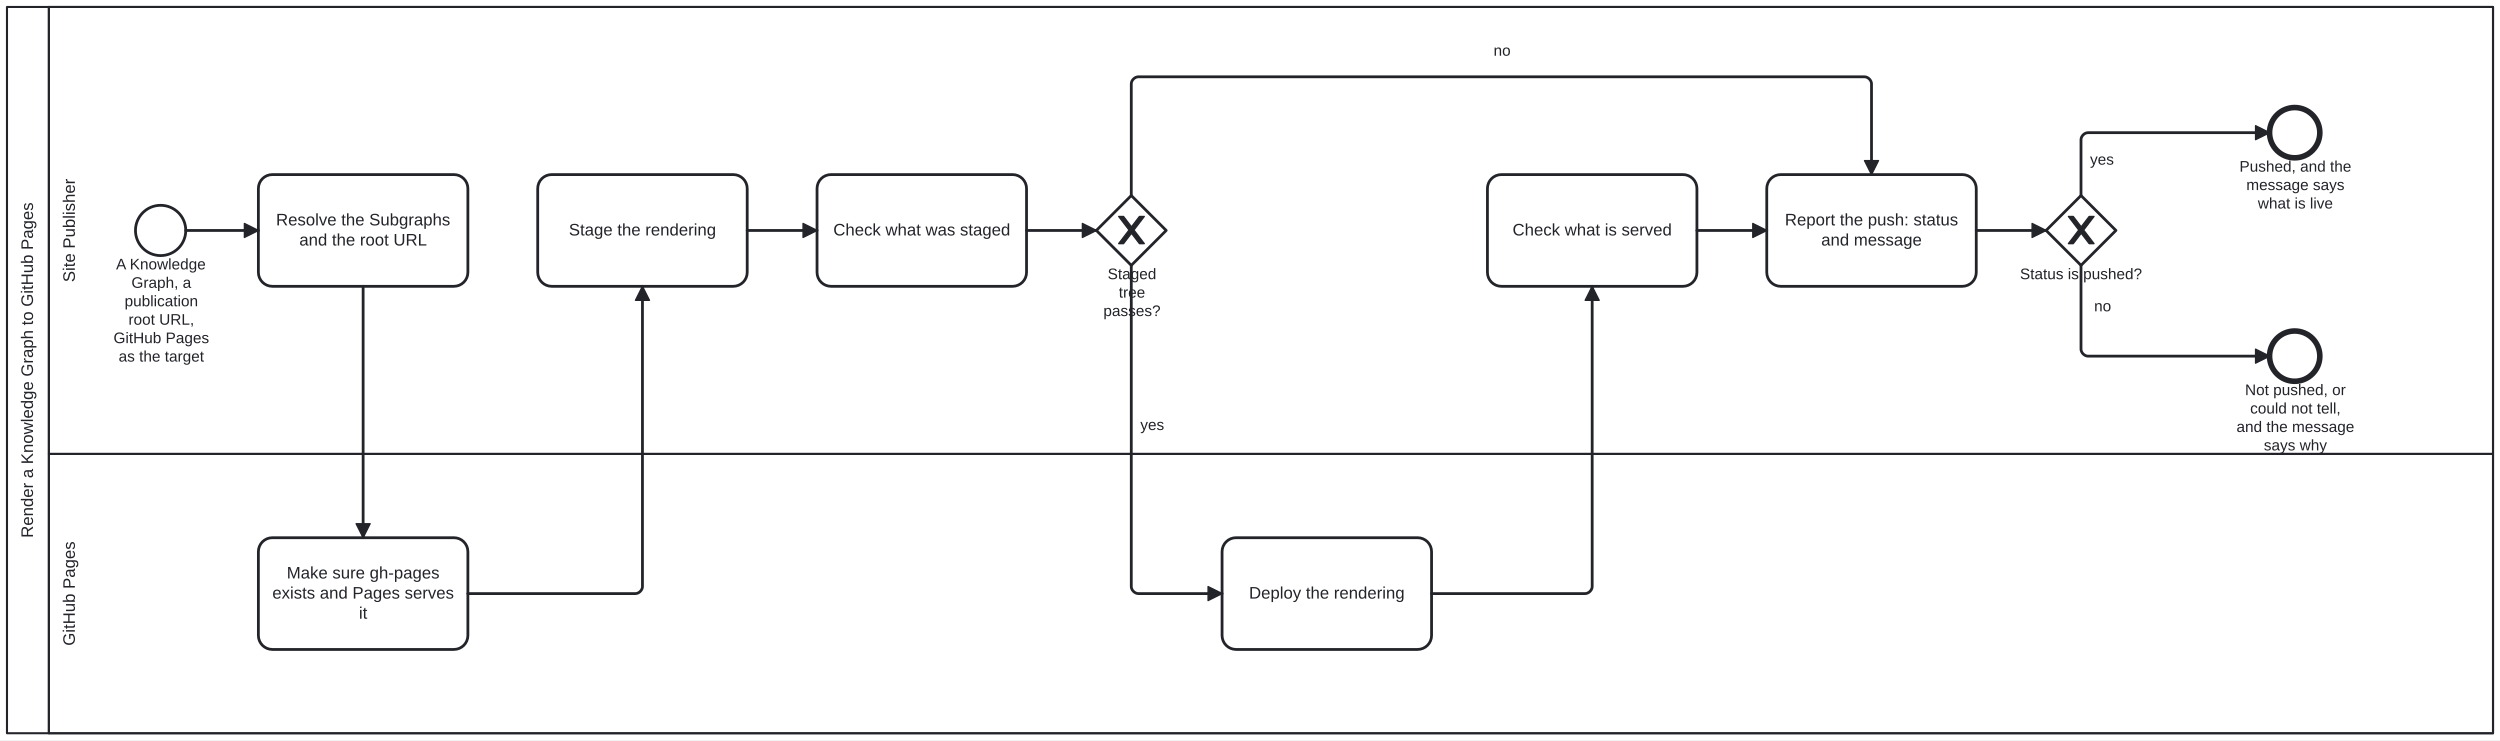
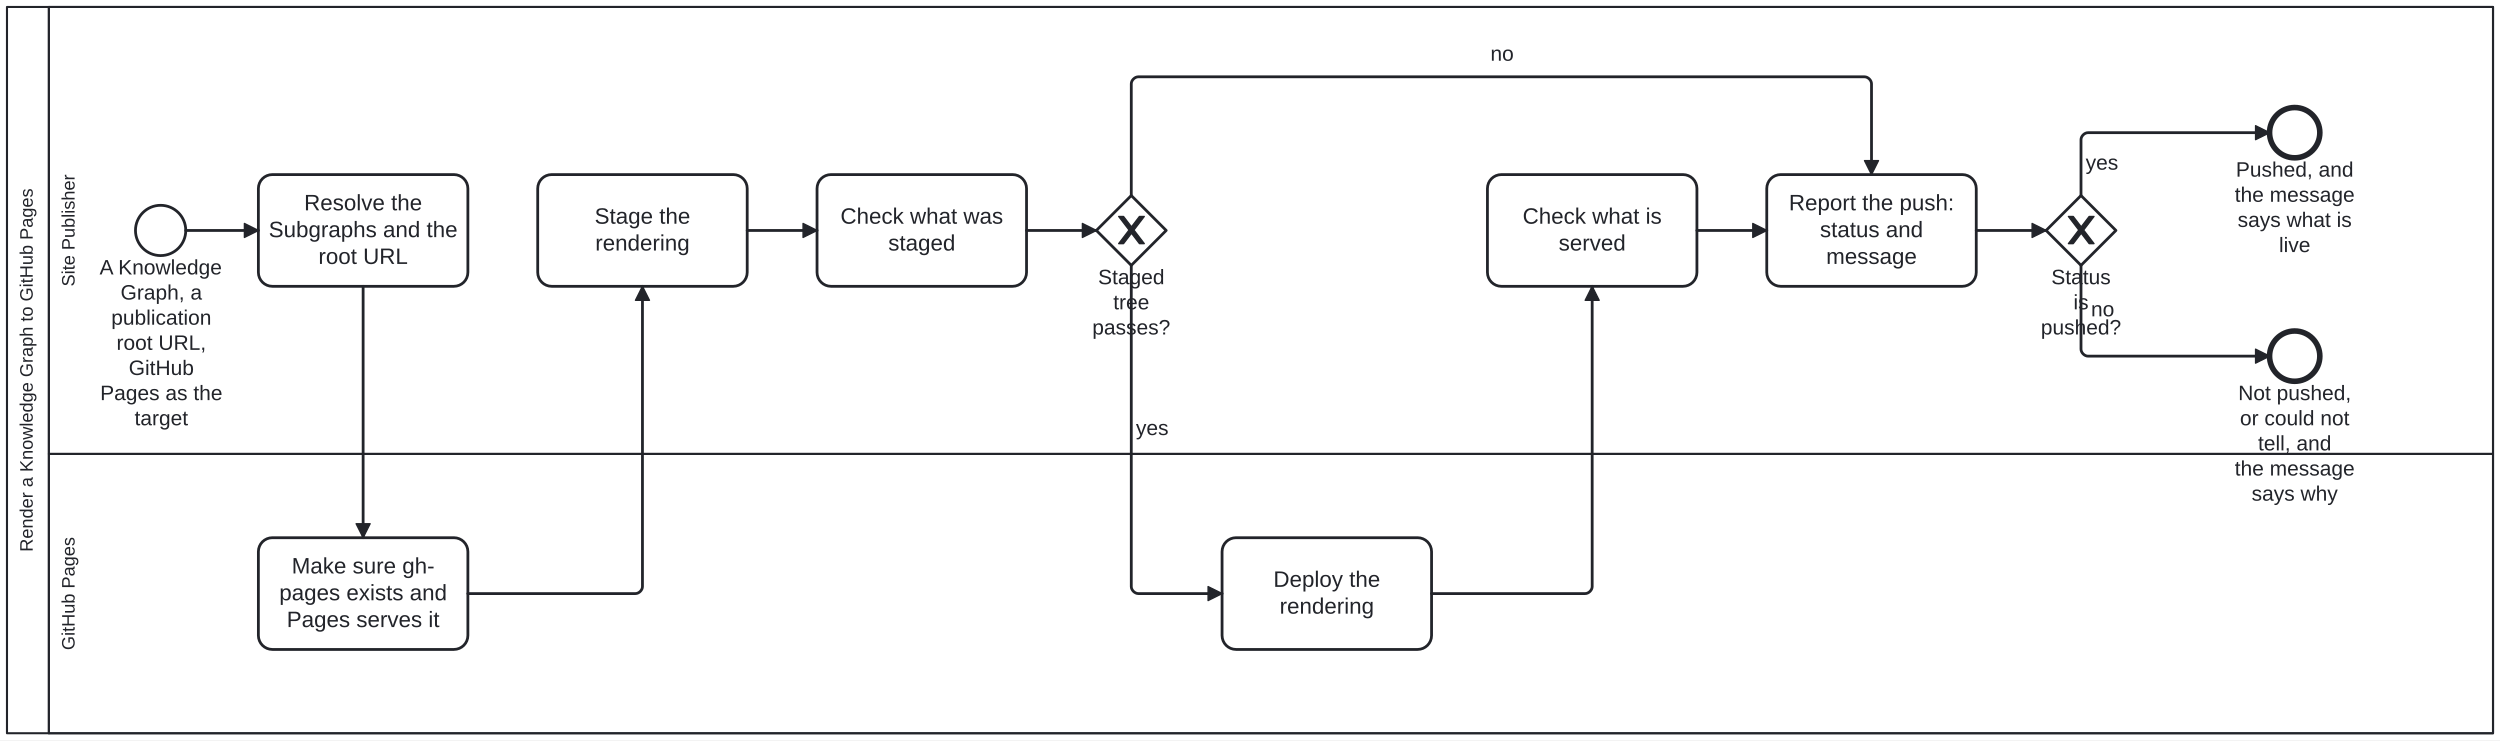
<svg xmlns="http://www.w3.org/2000/svg" width="100%" style="max-width:100%;height:auto" viewBox="135 75 1790 530" version="1.1">
  <rect x="135" y="75" width="1790" height="530" fill="#ffffff" />
  <g class="djs-group">
    <g class="djs-element djs-shape" data-element-id="Participant_Process_RenderKgToGitHubPages" style="display: block;" transform="matrix(1 0 0 1 140 80)">
      <g class="djs-visual">
        <rect x="0" y="0" width="1780" height="520" rx="0" ry="0" style="stroke-linecap: round; stroke-linejoin: round; stroke: rgb(34, 36, 42); stroke-width: 1.5px; fill: white; fill-opacity: 0.95;" />
        <path style="fill: none; stroke-linecap: round; stroke-linejoin: round; stroke: rgb(34, 36, 42); stroke-width: 1.5px;" d="M30,0L30,520" />
-         <text lineHeight="1.2" class="djs-label" style="font-family: Arial, sans-serif; font-size: 12px; font-weight: normal; fill: rgb(34, 36, 42);" transform="matrix(-1.83697e-16 -1 1 -1.83697e-16 0 520)">
-           <tspan x="139.927" y="18.6">Render a Knowledge Graph to GitHub Pages</tspan>
+         <text lineHeight="1.05" class="djs-label" transform="matrix(-1.83697e-16 -1 1 -1.83697e-16 0 520)" style="font-family: Arial, sans-serif; font-size: 13px; font-weight: normal; fill: rgb(34, 36, 42);">
+           <tspan x="129.921" y="18.413">Render a Knowledge Graph to GitHub Pages</tspan>
        </text>
      </g>
      <rect class="djs-hit djs-hit-all" x="0" y="0" width="1780" height="520" style="fill: none; stroke-opacity: 0; stroke: white; stroke-width: 15px;" />
    </g>
    <g class="djs-children">
      <g class="djs-group">
        <g class="djs-element djs-shape" data-element-id="Lane_GitHubPages" style="display: block;" transform="matrix(1 0 0 1 170 400)">
          <g class="djs-visual">
            <rect x="0" y="0" width="1750" height="200" rx="0" ry="0" style="stroke-linecap: round; stroke-linejoin: round; stroke: rgb(34, 36, 42); stroke-width: 1.5px; fill: white; fill-opacity: 0.25;" />
-             <text lineHeight="1.2" class="djs-label" style="font-family: Arial, sans-serif; font-size: 12px; font-weight: normal; fill: rgb(34, 36, 42);" transform="matrix(-1.83697e-16 -1 1 -1.83697e-16 0 200)">
-               <tspan x="62.646" y="18.6">GitHub Pages</tspan>
+             <text lineHeight="1.05" class="djs-label" transform="matrix(-1.83697e-16 -1 1 -1.83697e-16 0 200)" style="font-family: Arial, sans-serif; font-size: 13px; font-weight: normal; fill: rgb(34, 36, 42);">
+               <tspan x="59.534" y="18.413">GitHub Pages</tspan>
            </text>
          </g>
          <rect class="djs-hit djs-hit-all" x="0" y="0" width="1750" height="200" style="fill: none; stroke-opacity: 0; stroke: white; stroke-width: 15px;" />
        </g>
      </g>
      <g class="djs-group">
        <g class="djs-element djs-shape" data-element-id="Lane_SitePublisher" style="display: block;" transform="matrix(1 0 0 1 170 80)">
          <g class="djs-visual">
            <rect x="0" y="0" width="1750" height="320" rx="0" ry="0" style="stroke-linecap: round; stroke-linejoin: round; stroke: rgb(34, 36, 42); stroke-width: 1.5px; fill: white; fill-opacity: 0.25;" />
-             <text lineHeight="1.2" class="djs-label" style="font-family: Arial, sans-serif; font-size: 12px; font-weight: normal; fill: rgb(34, 36, 42);" transform="matrix(-1.83697e-16 -1 1 -1.83697e-16 0 320)">
-               <tspan x="122.98" y="18.6">Site Publisher</tspan>
+             <text lineHeight="1.05" class="djs-label" transform="matrix(-1.83697e-16 -1 1 -1.83697e-16 0 320)" style="font-family: Arial, sans-serif; font-size: 13px; font-weight: normal; fill: rgb(34, 36, 42);">
+               <tspan x="119.896" y="18.413">Site Publisher</tspan>
            </text>
          </g>
          <rect class="djs-hit djs-hit-all" x="0" y="0" width="1750" height="320" style="fill: none; stroke-opacity: 0; stroke: white; stroke-width: 15px;" />
        </g>
      </g>
      <g class="djs-group">
        <g class="djs-element djs-shape" data-element-id="Start_Render" style="display: block;" transform="matrix(1 0 0 1 232 222)">
          <g class="djs-visual">
            <circle cx="18" cy="18" r="18" style="stroke-linecap: round; stroke-linejoin: round; stroke: rgb(34, 36, 42); stroke-width: 2px; fill: white; fill-opacity: 0.95;" />
          </g>
          <rect class="djs-hit djs-hit-all" x="0" y="0" width="36" height="36" style="fill: none; stroke-opacity: 0; stroke: white; stroke-width: 15px;" />
        </g>
      </g>
      <g class="djs-group">
-         <g class="djs-element djs-shape" data-element-id="Start_Render_label" style="display: block;" transform="matrix(1 0 0 1 213 258)">
-           <g class="djs-visual">
-             <text lineHeight="1.2" class="djs-label" style="font-family: Arial, sans-serif; font-size: 11px; font-weight: normal; fill: rgb(34, 36, 42);">
-               <tspan x="5.088" y="9.9">A Knowledge </tspan>
-               <tspan x="16.099" y="23.1">Graph, a </tspan>
-               <tspan x="11.203" y="36.3">publication </tspan>
-               <tspan x="13.964" y="49.5">root URL, </tspan>
-               <tspan x="3.259" y="62.7">GitHub Pages </tspan>
-               <tspan x="6.925" y="75.9">as the target</tspan>
-             </text>
-           </g>
-           <rect class="djs-hit djs-hit-all" x="0" y="0" width="75" height="80" style="fill: none; stroke-opacity: 0; stroke: white; stroke-width: 15px;" />
+         <g class="djs-element djs-shape" data-element-id="Start_Render_label" style="display: block;" transform="matrix(1 0 0 1 206 258)">
+           <g class="djs-visual">
+             <text lineHeight="1.2" class="djs-label" style="font-family: Arial, sans-serif; font-size: 15px; font-weight: normal; fill: rgb(34, 36, 42);">
+               <tspan x="0.302" y="13.5">A Knowledge </tspan>
+               <tspan x="15.317" y="31.5">Graph, a </tspan>
+               <tspan x="8.641" y="49.5">publication </tspan>
+               <tspan x="12.405" y="67.5">root URL, </tspan>
+               <tspan x="21.158" y="85.5">GitHub </tspan>
+               <tspan x="0.719" y="103.5">Pages as the</tspan>
+               <tspan x="25.322" y="121.5">target</tspan>
+             </text>
+           </g>
+           <rect class="djs-hit djs-hit-all" x="0" y="0" width="89" height="126" style="fill: none; stroke-opacity: 0; stroke: white; stroke-width: 15px;" />
        </g>
      </g>
      <g class="djs-group">
        <g class="djs-element djs-shape" data-element-id="A_ResolveInputs" style="display: block;" transform="matrix(1 0 0 1 320 200)">
          <g class="djs-visual">
            <rect x="0" y="0" width="150" height="80" rx="10" ry="10" style="stroke-linecap: round; stroke-linejoin: round; stroke: rgb(34, 36, 42); stroke-width: 2px; fill: white; fill-opacity: 0.95;" />
-             <text lineHeight="1.2" class="djs-label" style="font-family: Arial, sans-serif; font-size: 12px; font-weight: normal; fill: rgb(34, 36, 42);">
-               <tspan x="12.627" y="36.4">Resolve the Subgraphs </tspan>
-               <tspan x="29.306" y="50.8">and the root URL</tspan>
+             <text lineHeight="1.2" class="djs-label" style="font-family: Arial, sans-serif; font-size: 16px; font-weight: normal; fill: rgb(34, 36, 42);">
+               <tspan x="32.754" y="25.6">Resolve the </tspan>
+               <tspan x="7.391" y="44.8">Subgraphs and the</tspan>
+               <tspan x="42.988" y="64">root URL</tspan>
            </text>
          </g>
          <rect class="djs-hit djs-hit-all" x="0" y="0" width="150" height="80" style="fill: none; stroke-opacity: 0; stroke: white; stroke-width: 15px;" />
        </g>
      </g>
      <g class="djs-group">
        <g class="djs-element djs-shape" data-element-id="A_Provision" style="display: block;" transform="matrix(1 0 0 1 320 460)">
          <g class="djs-visual">
            <rect x="0" y="0" width="150" height="80" rx="10" ry="10" style="stroke-linecap: round; stroke-linejoin: round; stroke: rgb(34, 36, 42); stroke-width: 2px; fill: white; fill-opacity: 0.95;" />
-             <text lineHeight="1.2" class="djs-label" style="font-family: Arial, sans-serif; font-size: 12px; font-weight: normal; fill: rgb(34, 36, 42);">
-               <tspan x="20.303" y="29.2">Make sure gh-pages </tspan>
-               <tspan x="9.967" y="43.6">exists and Pages serves </tspan>
-               <tspan x="72" y="58">it</tspan>
+             <text lineHeight="1.2" class="djs-label" style="font-family: Arial, sans-serif; font-size: 16px; font-weight: normal; fill: rgb(34, 36, 42);">
+               <tspan x="23.867" y="25.6">Make sure gh-</tspan>
+               <tspan x="14.961" y="44.8">pages exists and </tspan>
+               <tspan x="20.309" y="64">Pages serves it</tspan>
            </text>
          </g>
          <rect class="djs-hit djs-hit-all" x="0" y="0" width="150" height="80" style="fill: none; stroke-opacity: 0; stroke: white; stroke-width: 15px;" />
        </g>
      </g>
      <g class="djs-group">
        <g class="djs-element djs-shape" data-element-id="A_Stage" style="display: block;" transform="matrix(1 0 0 1 520 200)">
          <g class="djs-visual">
            <rect x="0" y="0" width="150" height="80" rx="10" ry="10" style="stroke-linecap: round; stroke-linejoin: round; stroke: rgb(34, 36, 42); stroke-width: 2px; fill: white; fill-opacity: 0.95;" />
-             <text lineHeight="1.2" class="djs-label" style="font-family: Arial, sans-serif; font-size: 12px; font-weight: normal; fill: rgb(34, 36, 42);">
-               <tspan x="22.295" y="43.6">Stage the rendering</tspan>
+             <text lineHeight="1.2" class="djs-label" style="font-family: Arial, sans-serif; font-size: 16px; font-weight: normal; fill: rgb(34, 36, 42);">
+               <tspan x="40.75" y="35.2">Stage the </tspan>
+               <tspan x="41.199" y="54.4">rendering</tspan>
            </text>
          </g>
          <rect class="djs-hit djs-hit-all" x="0" y="0" width="150" height="80" style="fill: none; stroke-opacity: 0; stroke: white; stroke-width: 15px;" />
        </g>
      </g>
      <g class="djs-group">
        <g class="djs-element djs-shape" data-element-id="A_CheckStaged" style="display: block;" transform="matrix(1 0 0 1 720 200)">
          <g class="djs-visual">
            <rect x="0" y="0" width="150" height="80" rx="10" ry="10" style="stroke-linecap: round; stroke-linejoin: round; stroke: rgb(34, 36, 42); stroke-width: 2px; fill: white; fill-opacity: 0.95;" />
-             <text lineHeight="1.2" class="djs-label" style="font-family: Arial, sans-serif; font-size: 12px; font-weight: normal; fill: rgb(34, 36, 42);">
-               <tspan x="11.634" y="43.6">Check what was staged</tspan>
+             <text lineHeight="1.2" class="djs-label" style="font-family: Arial, sans-serif; font-size: 16px; font-weight: normal; fill: rgb(34, 36, 42);">
+               <tspan x="16.754" y="35.2">Check what was </tspan>
+               <tspan x="50.98" y="54.4">staged</tspan>
            </text>
          </g>
          <rect class="djs-hit djs-hit-all" x="0" y="0" width="150" height="80" style="fill: none; stroke-opacity: 0; stroke: white; stroke-width: 15px;" />
        </g>
      </g>
      <g class="djs-group">
        <g class="djs-element djs-shape" data-element-id="GW_Staged" style="display: block;" transform="matrix(1 0 0 1 920 215)">
          <g class="djs-visual">
            <polygon points="25,0 50,25 25,50 0,25" style="stroke-linecap: round; stroke-linejoin: round; stroke: rgb(34, 36, 42); stroke-width: 2px; fill: white; fill-opacity: 0.95;" />
            <path d="m 16,15 7.429,9.714 -7.429,9.714 3.429,0 5.714,-7.464 5.714,7.464 3.429,0 -7.429,-9.714 7.429,-9.714 -3.429,0 -5.714,7.464 -5.714,-7.464 -3.429,0 z" style="fill: rgb(34, 36, 42); stroke-linecap: round; stroke-linejoin: round; stroke: rgb(34, 36, 42); stroke-width: 1px;" />
          </g>
          <rect class="djs-hit djs-hit-all" x="0" y="0" width="50" height="50" style="fill: none; stroke-opacity: 0; stroke: white; stroke-width: 15px;" />
        </g>
      </g>
      <g class="djs-group">
-         <g class="djs-element djs-shape" data-element-id="GW_Staged_label" style="display: block;" transform="matrix(1 0 0 1 917 265)">
-           <g class="djs-visual">
-             <text lineHeight="1.2" class="djs-label" style="font-family: Arial, sans-serif; font-size: 11px; font-weight: normal; fill: rgb(34, 36, 42);">
-               <tspan x="11.068" y="9.9">Staged </tspan>
-               <tspan x="19.023" y="23.1">tree </tspan>
-               <tspan x="8.015" y="36.3">passes?</tspan>
-             </text>
-           </g>
-           <rect class="djs-hit djs-hit-all" x="0" y="0" width="57" height="27" style="fill: none; stroke-opacity: 0; stroke: white; stroke-width: 15px;" />
+         <g class="djs-element djs-shape" data-element-id="GW_Staged_label" style="display: block;" transform="matrix(1 0 0 1 906 265)">
+           <g class="djs-visual">
+             <text lineHeight="1.2" class="djs-label" style="font-family: Arial, sans-serif; font-size: 15px; font-weight: normal; fill: rgb(34, 36, 42);">
+               <tspan x="15.229" y="13.5">Staged </tspan>
+               <tspan x="26.076" y="31.5">tree </tspan>
+               <tspan x="11.065" y="49.5">passes?</tspan>
+             </text>
+           </g>
+           <rect class="djs-hit djs-hit-all" x="0" y="0" width="78" height="36" style="fill: none; stroke-opacity: 0; stroke: white; stroke-width: 15px;" />
        </g>
      </g>
      <g class="djs-group">
        <g class="djs-element djs-shape" data-element-id="A_Deploy" style="display: block;" transform="matrix(1 0 0 1 1010 460)">
          <g class="djs-visual">
            <rect x="0" y="0" width="150" height="80" rx="10" ry="10" style="stroke-linecap: round; stroke-linejoin: round; stroke: rgb(34, 36, 42); stroke-width: 2px; fill: white; fill-opacity: 0.95;" />
-             <text lineHeight="1.2" class="djs-label" style="font-family: Arial, sans-serif; font-size: 12px; font-weight: normal; fill: rgb(34, 36, 42);">
-               <tspan x="19.298" y="43.6">Deploy the rendering</tspan>
+             <text lineHeight="1.2" class="djs-label" style="font-family: Arial, sans-serif; font-size: 16px; font-weight: normal; fill: rgb(34, 36, 42);">
+               <tspan x="36.754" y="35.2">Deploy the </tspan>
+               <tspan x="41.199" y="54.4">rendering</tspan>
            </text>
          </g>
          <rect class="djs-hit djs-hit-all" x="0" y="0" width="150" height="80" style="fill: none; stroke-opacity: 0; stroke: white; stroke-width: 15px;" />
        </g>
      </g>
      <g class="djs-group">
        <g class="djs-element djs-shape" data-element-id="A_CheckServed" style="display: block;" transform="matrix(1 0 0 1 1200 200)">
          <g class="djs-visual">
            <rect x="0" y="0" width="150" height="80" rx="10" ry="10" style="stroke-linecap: round; stroke-linejoin: round; stroke: rgb(34, 36, 42); stroke-width: 2px; fill: white; fill-opacity: 0.95;" />
-             <text lineHeight="1.2" class="djs-label" style="font-family: Arial, sans-serif; font-size: 12px; font-weight: normal; fill: rgb(34, 36, 42);">
-               <tspan x="17.977" y="43.6">Check what is served</tspan>
+             <text lineHeight="1.2" class="djs-label" style="font-family: Arial, sans-serif; font-size: 16px; font-weight: normal; fill: rgb(34, 36, 42);">
+               <tspan x="25.203" y="35.2">Check what is </tspan>
+               <tspan x="50.988" y="54.4">served</tspan>
            </text>
          </g>
          <rect class="djs-hit djs-hit-all" x="0" y="0" width="150" height="80" style="fill: none; stroke-opacity: 0; stroke: white; stroke-width: 15px;" />
        </g>
      </g>
      <g class="djs-group">
        <g class="djs-element djs-shape" data-element-id="A_Report" style="display: block;" transform="matrix(1 0 0 1 1400 200)">
          <g class="djs-visual">
            <rect x="0" y="0" width="150" height="80" rx="10" ry="10" style="stroke-linecap: round; stroke-linejoin: round; stroke: rgb(34, 36, 42); stroke-width: 2px; fill: white; fill-opacity: 0.95;" />
-             <text lineHeight="1.2" class="djs-label" style="font-family: Arial, sans-serif; font-size: 12px; font-weight: normal; fill: rgb(34, 36, 42);">
-               <tspan x="12.964" y="36.4">Report the push: status</tspan>
-               <tspan x="38.977" y="50.8">and message</tspan>
+             <text lineHeight="1.2" class="djs-label" style="font-family: Arial, sans-serif; font-size: 16px; font-weight: normal; fill: rgb(34, 36, 42);">
+               <tspan x="15.852" y="25.6">Report the push: </tspan>
+               <tspan x="38.086" y="44.8">status and </tspan>
+               <tspan x="42.539" y="64">message</tspan>
            </text>
          </g>
          <rect class="djs-hit djs-hit-all" x="0" y="0" width="150" height="80" style="fill: none; stroke-opacity: 0; stroke: white; stroke-width: 15px;" />
        </g>
      </g>
      <g class="djs-group">
        <g class="djs-element djs-shape" data-element-id="GW_Pushed" style="display: block;" transform="matrix(1 0 0 1 1600 215)">
          <g class="djs-visual">
            <polygon points="25,0 50,25 25,50 0,25" style="stroke-linecap: round; stroke-linejoin: round; stroke: rgb(34, 36, 42); stroke-width: 2px; fill: white; fill-opacity: 0.95;" />
            <path d="m 16,15 7.429,9.714 -7.429,9.714 3.429,0 5.714,-7.464 5.714,7.464 3.429,0 -7.429,-9.714 7.429,-9.714 -3.429,0 -5.714,7.464 -5.714,-7.464 -3.429,0 z" style="fill: rgb(34, 36, 42); stroke-linecap: round; stroke-linejoin: round; stroke: rgb(34, 36, 42); stroke-width: 1px;" />
          </g>
          <rect class="djs-hit djs-hit-all" x="0" y="0" width="50" height="50" style="fill: none; stroke-opacity: 0; stroke: white; stroke-width: 15px;" />
        </g>
      </g>
      <g class="djs-group">
-         <g class="djs-element djs-shape" data-element-id="GW_Pushed_label" style="display: block;" transform="matrix(1 0 0 1 1581 265)">
-           <g class="djs-visual">
-             <text lineHeight="1.2" class="djs-label" style="font-family: Arial, sans-serif; font-size: 11px; font-weight: normal; fill: rgb(34, 36, 42);">
-               <tspan x="0.277" y="9.9">Status is pushed?</tspan>
-             </text>
-           </g>
-           <rect class="djs-hit djs-hit-all" x="0" y="0" width="88" height="14" style="fill: none; stroke-opacity: 0; stroke: white; stroke-width: 15px;" />
+         <g class="djs-element djs-shape" data-element-id="GW_Pushed_label" style="display: block;" transform="matrix(1 0 0 1 1596 265)">
+           <g class="djs-visual">
+             <text lineHeight="1.2" class="djs-label" style="font-family: Arial, sans-serif; font-size: 15px; font-weight: normal; fill: rgb(34, 36, 42);">
+               <tspan x="7.738" y="13.5">Status </tspan>
+               <tspan x="23.584" y="31.5">is </tspan>
+               <tspan x="0.223" y="49.5">pushed?</tspan>
+             </text>
+           </g>
+           <rect class="djs-hit djs-hit-all" x="0" y="0" width="58" height="36" style="fill: none; stroke-opacity: 0; stroke: white; stroke-width: 15px;" />
        </g>
      </g>
      <g class="djs-group">
        <g class="djs-element djs-shape" data-element-id="End_Pushed" style="display: block;" transform="matrix(1 0 0 1 1760 152)">
          <g class="djs-visual">
            <circle cx="18" cy="18" r="18" style="stroke-linecap: round; stroke-linejoin: round; stroke: rgb(34, 36, 42); stroke-width: 4px; fill: white; fill-opacity: 0.95;" />
          </g>
          <rect class="djs-hit djs-hit-all" x="0" y="0" width="36" height="36" style="fill: none; stroke-opacity: 0; stroke: white; stroke-width: 15px;" />
        </g>
      </g>
      <g class="djs-group">
-         <g class="djs-element djs-shape" data-element-id="End_Pushed_label" style="display: block;" transform="matrix(1 0 0 1 1738 188)">
-           <g class="djs-visual">
-             <text lineHeight="1.2" class="djs-label" style="font-family: Arial, sans-serif; font-size: 11px; font-weight: normal; fill: rgb(34, 36, 42);">
-               <tspan x="0.44" y="9.9">Pushed, and the</tspan>
-               <tspan x="5.346" y="23.1">message says </tspan>
-               <tspan x="13.602" y="36.3">what is live</tspan>
-             </text>
-           </g>
-           <rect class="djs-hit djs-hit-all" x="0" y="0" width="81" height="40" style="fill: none; stroke-opacity: 0; stroke: white; stroke-width: 15px;" />
+         <g class="djs-element djs-shape" data-element-id="End_Pushed_label" style="display: block;" transform="matrix(1 0 0 1 1735 188)">
+           <g class="djs-visual">
+             <text lineHeight="1.2" class="djs-label" style="font-family: Arial, sans-serif; font-size: 15px; font-weight: normal; fill: rgb(34, 36, 42);">
+               <tspan x="0.882" y="13.5">Pushed, and </tspan>
+               <tspan x="0.058" y="31.5">the message </tspan>
+               <tspan x="2.153" y="49.5">says what is </tspan>
+               <tspan x="31.746" y="67.5">live</tspan>
+             </text>
+           </g>
+           <rect class="djs-hit djs-hit-all" x="0" y="0" width="86" height="72" style="fill: none; stroke-opacity: 0; stroke: white; stroke-width: 15px;" />
        </g>
      </g>
      <g class="djs-group">
        <g class="djs-element djs-shape" data-element-id="End_NotPushed" style="display: block;" transform="matrix(1 0 0 1 1760 312)">
          <g class="djs-visual">
            <circle cx="18" cy="18" r="18" style="stroke-linecap: round; stroke-linejoin: round; stroke: rgb(34, 36, 42); stroke-width: 4px; fill: white; fill-opacity: 0.95;" />
          </g>
          <rect class="djs-hit djs-hit-all" x="0" y="0" width="36" height="36" style="fill: none; stroke-opacity: 0; stroke: white; stroke-width: 15px;" />
        </g>
      </g>
      <g class="djs-group">
-         <g class="djs-element djs-shape" data-element-id="End_NotPushed_label" style="display: block;" transform="matrix(1 0 0 1 1736 348)">
-           <g class="djs-visual">
-             <text lineHeight="1.2" class="djs-label" style="font-family: Arial, sans-serif; font-size: 11px; font-weight: normal; fill: rgb(34, 36, 42);">
-               <tspan x="6.422" y="9.9">Not pushed, or </tspan>
-               <tspan x="10.091" y="23.1">could not tell, </tspan>
-               <tspan x="0.305" y="36.3">and the message</tspan>
-               <tspan x="19.882" y="49.5">says why</tspan>
-             </text>
-           </g>
-           <rect class="djs-hit djs-hit-all" x="0" y="0" width="85" height="53" style="fill: none; stroke-opacity: 0; stroke: white; stroke-width: 15px;" />
+         <g class="djs-element djs-shape" data-element-id="End_NotPushed_label" style="display: block;" transform="matrix(1 0 0 1 1735 348)">
+           <g class="djs-visual">
+             <text lineHeight="1.2" class="djs-label" style="font-family: Arial, sans-serif; font-size: 15px; font-weight: normal; fill: rgb(34, 36, 42);">
+               <tspan x="2.556" y="13.5">Not pushed, </tspan>
+               <tspan x="3.808" y="31.5">or could not</tspan>
+               <tspan x="16.732" y="49.5">tell, and </tspan>
+               <tspan x="0.058" y="67.5">the message</tspan>
+               <tspan x="12.158" y="85.5">says why</tspan>
+             </text>
+           </g>
+           <rect class="djs-hit djs-hit-all" x="0" y="0" width="86" height="90" style="fill: none; stroke-opacity: 0; stroke: white; stroke-width: 15px;" />
        </g>
      </g>
      <g class="djs-group">
        <g class="djs-element djs-connection" data-element-id="SF_RG_1" style="display: block;">
          <g class="djs-visual">
            <defs>
              <marker id="bpmn-marker-1" viewBox="0 0 20 20" refX="11" refY="10" markerWidth="10" markerHeight="10" orient="auto">
                <path d="M 1 5 L 11 10 L 1 15 Z" style="stroke-linecap: round; stroke-linejoin: round; stroke: rgb(34, 36, 42); stroke-width: 1px; fill: rgb(34, 36, 42);" />
              </marker>
            </defs>
            <path data-corner-radius="5" style="fill: none; stroke-linecap: round; stroke-linejoin: round; stroke: rgb(34, 36, 42); stroke-width: 2px; marker-end: url('#bpmn-marker-1');" d="M268,240L320,240" />
          </g>
          <path d="M268,240L320,240" class="djs-hit djs-hit-stroke" style="fill: none; stroke-opacity: 0; stroke: white; stroke-width: 15px;" />
        </g>
      </g>
      <g class="djs-group">
        <g class="djs-element djs-connection" data-element-id="SF_RG_2" style="display: block;">
          <g class="djs-visual">
            <defs>
              <marker id="bpmn-marker-2" viewBox="0 0 20 20" refX="11" refY="10" markerWidth="10" markerHeight="10" orient="auto">
                <path d="M 1 5 L 11 10 L 1 15 Z" style="stroke-linecap: round; stroke-linejoin: round; stroke: rgb(34, 36, 42); stroke-width: 1px; fill: rgb(34, 36, 42);" />
              </marker>
            </defs>
            <path data-corner-radius="5" style="fill: none; stroke-linecap: round; stroke-linejoin: round; stroke: rgb(34, 36, 42); stroke-width: 2px; marker-end: url('#bpmn-marker-2');" d="M395,280L395,460" />
          </g>
          <path d="M395,280L395,460" class="djs-hit djs-hit-stroke" style="fill: none; stroke-opacity: 0; stroke: white; stroke-width: 15px;" />
        </g>
      </g>
      <g class="djs-group">
        <g class="djs-element djs-connection" data-element-id="SF_RG_2b" style="display: block;">
          <g class="djs-visual">
            <defs>
              <marker id="bpmn-marker-3" viewBox="0 0 20 20" refX="11" refY="10" markerWidth="10" markerHeight="10" orient="auto">
                <path d="M 1 5 L 11 10 L 1 15 Z" style="stroke-linecap: round; stroke-linejoin: round; stroke: rgb(34, 36, 42); stroke-width: 1px; fill: rgb(34, 36, 42);" />
              </marker>
            </defs>
            <path data-corner-radius="5" style="fill: none; stroke-linecap: round; stroke-linejoin: round; stroke: rgb(34, 36, 42); stroke-width: 2px; marker-end: url('#bpmn-marker-3');" d="M470,500L590,500C592.5,500,595,497.5,595,495L595,280" />
          </g>
          <path d="M470,500L595,500L595,280" class="djs-hit djs-hit-stroke" style="fill: none; stroke-opacity: 0; stroke: white; stroke-width: 15px;" />
        </g>
      </g>
      <g class="djs-group">
        <g class="djs-element djs-connection" data-element-id="SF_RG_3" style="display: block;">
          <g class="djs-visual">
            <defs>
              <marker id="bpmn-marker-4" viewBox="0 0 20 20" refX="11" refY="10" markerWidth="10" markerHeight="10" orient="auto">
                <path d="M 1 5 L 11 10 L 1 15 Z" style="stroke-linecap: round; stroke-linejoin: round; stroke: rgb(34, 36, 42); stroke-width: 1px; fill: rgb(34, 36, 42);" />
              </marker>
            </defs>
            <path data-corner-radius="5" style="fill: none; stroke-linecap: round; stroke-linejoin: round; stroke: rgb(34, 36, 42); stroke-width: 2px; marker-end: url('#bpmn-marker-4');" d="M670,240L720,240" />
          </g>
          <path d="M670,240L720,240" class="djs-hit djs-hit-stroke" style="fill: none; stroke-opacity: 0; stroke: white; stroke-width: 15px;" />
        </g>
      </g>
      <g class="djs-group">
        <g class="djs-element djs-connection" data-element-id="SF_RG_4" style="display: block;">
          <g class="djs-visual">
            <defs>
              <marker id="bpmn-marker-5" viewBox="0 0 20 20" refX="11" refY="10" markerWidth="10" markerHeight="10" orient="auto">
                <path d="M 1 5 L 11 10 L 1 15 Z" style="stroke-linecap: round; stroke-linejoin: round; stroke: rgb(34, 36, 42); stroke-width: 1px; fill: rgb(34, 36, 42);" />
              </marker>
            </defs>
            <path data-corner-radius="5" style="fill: none; stroke-linecap: round; stroke-linejoin: round; stroke: rgb(34, 36, 42); stroke-width: 2px; marker-end: url('#bpmn-marker-5');" d="M870,240L920,240" />
          </g>
          <path d="M870,240L920,240" class="djs-hit djs-hit-stroke" style="fill: none; stroke-opacity: 0; stroke: white; stroke-width: 15px;" />
        </g>
      </g>
      <g class="djs-group">
        <g class="djs-element djs-connection" data-element-id="SF_RG_5" style="display: block;">
          <g class="djs-visual">
            <defs>
              <marker id="bpmn-marker-6" viewBox="0 0 20 20" refX="11" refY="10" markerWidth="10" markerHeight="10" orient="auto">
                <path d="M 1 5 L 11 10 L 1 15 Z" style="stroke-linecap: round; stroke-linejoin: round; stroke: rgb(34, 36, 42); stroke-width: 1px; fill: rgb(34, 36, 42);" />
              </marker>
            </defs>
            <path data-corner-radius="5" style="fill: none; stroke-linecap: round; stroke-linejoin: round; stroke: rgb(34, 36, 42); stroke-width: 2px; marker-end: url('#bpmn-marker-6');" d="M945,265L945,495C945,497.5,947.5,500,950,500L1010,500" />
          </g>
          <path d="M945,265L945,500L1010,500" class="djs-hit djs-hit-stroke" style="fill: none; stroke-opacity: 0; stroke: white; stroke-width: 15px;" />
        </g>
      </g>
      <g class="djs-group">
-         <g class="djs-element djs-shape" data-element-id="SF_RG_5_label" style="display: block;" transform="matrix(1 0 0 1 951 373)">
-           <g class="djs-visual">
-             <text lineHeight="1.2" class="djs-label" style="font-family: Arial, sans-serif; font-size: 11px; font-weight: normal; fill: rgb(34, 36, 42);">
-               <tspan x="0.441" y="9.9">yes</tspan>
-             </text>
-           </g>
-           <rect class="djs-hit djs-hit-all" x="0" y="0" width="18" height="14" style="fill: none; stroke-opacity: 0; stroke: white; stroke-width: 15px;" />
+         <g class="djs-element djs-shape" data-element-id="SF_RG_5_label" style="display: block;" transform="matrix(1 0 0 1 948 373)">
+           <g class="djs-visual">
+             <text lineHeight="1.2" class="djs-label" style="font-family: Arial, sans-serif; font-size: 15px; font-weight: normal; fill: rgb(34, 36, 42);">
+               <tspan x="0.329" y="13.5">yes</tspan>
+             </text>
+           </g>
+           <rect class="djs-hit djs-hit-all" x="0" y="0" width="24" height="18" style="fill: none; stroke-opacity: 0; stroke: white; stroke-width: 15px;" />
        </g>
      </g>
      <g class="djs-group">
        <g class="djs-element djs-connection" data-element-id="SF_RG_6" style="display: block;">
          <g class="djs-visual">
            <defs>
              <marker id="bpmn-marker-7" viewBox="0 0 20 20" refX="11" refY="10" markerWidth="10" markerHeight="10" orient="auto">
                <path d="M 1 5 L 11 10 L 1 15 Z" style="stroke-linecap: round; stroke-linejoin: round; stroke: rgb(34, 36, 42); stroke-width: 1px; fill: rgb(34, 36, 42);" />
              </marker>
            </defs>
            <path data-corner-radius="5" style="fill: none; stroke-linecap: round; stroke-linejoin: round; stroke: rgb(34, 36, 42); stroke-width: 2px; marker-end: url('#bpmn-marker-7');" d="M945,215L945,135C945,132.5,947.5,130,950,130L1470,130C1472.5,130,1475,132.5,1475,135L1475,200" />
          </g>
          <path d="M945,215L945,130L1475,130L1475,200" class="djs-hit djs-hit-stroke" style="fill: none; stroke-opacity: 0; stroke: white; stroke-width: 15px;" />
        </g>
      </g>
      <g class="djs-group">
-         <g class="djs-element djs-shape" data-element-id="SF_RG_6_label" style="display: block;" transform="matrix(1 0 0 1 1204 105)">
-           <g class="djs-visual">
-             <text lineHeight="1.2" class="djs-label" style="font-family: Arial, sans-serif; font-size: 11px; font-weight: normal; fill: rgb(34, 36, 42);">
-               <tspan x="0.382" y="9.9">no</tspan>
-             </text>
-           </g>
-           <rect class="djs-hit djs-hit-all" x="0" y="0" width="13" height="14" style="fill: none; stroke-opacity: 0; stroke: white; stroke-width: 15px;" />
+         <g class="djs-element djs-shape" data-element-id="SF_RG_6_label" style="display: block;" transform="matrix(1 0 0 1 1202 105)">
+           <g class="djs-visual">
+             <text lineHeight="1.2" class="djs-label" style="font-family: Arial, sans-serif; font-size: 15px; font-weight: normal; fill: rgb(34, 36, 42);">
+               <tspan x="0.158" y="13.5">no</tspan>
+             </text>
+           </g>
+           <rect class="djs-hit djs-hit-all" x="0" y="0" width="17" height="18" style="fill: none; stroke-opacity: 0; stroke: white; stroke-width: 15px;" />
        </g>
      </g>
      <g class="djs-group">
        <g class="djs-element djs-connection" data-element-id="SF_RG_7" style="display: block;">
          <g class="djs-visual">
            <defs>
              <marker id="bpmn-marker-8" viewBox="0 0 20 20" refX="11" refY="10" markerWidth="10" markerHeight="10" orient="auto">
                <path d="M 1 5 L 11 10 L 1 15 Z" style="stroke-linecap: round; stroke-linejoin: round; stroke: rgb(34, 36, 42); stroke-width: 1px; fill: rgb(34, 36, 42);" />
              </marker>
            </defs>
            <path data-corner-radius="5" style="fill: none; stroke-linecap: round; stroke-linejoin: round; stroke: rgb(34, 36, 42); stroke-width: 2px; marker-end: url('#bpmn-marker-8');" d="M1160,500L1270,500C1272.5,500,1275,497.5,1275,495L1275,280" />
          </g>
          <path d="M1160,500L1275,500L1275,280" class="djs-hit djs-hit-stroke" style="fill: none; stroke-opacity: 0; stroke: white; stroke-width: 15px;" />
        </g>
      </g>
      <g class="djs-group">
        <g class="djs-element djs-connection" data-element-id="SF_RG_8" style="display: block;">
          <g class="djs-visual">
            <defs>
              <marker id="bpmn-marker-9" viewBox="0 0 20 20" refX="11" refY="10" markerWidth="10" markerHeight="10" orient="auto">
                <path d="M 1 5 L 11 10 L 1 15 Z" style="stroke-linecap: round; stroke-linejoin: round; stroke: rgb(34, 36, 42); stroke-width: 1px; fill: rgb(34, 36, 42);" />
              </marker>
            </defs>
            <path data-corner-radius="5" style="fill: none; stroke-linecap: round; stroke-linejoin: round; stroke: rgb(34, 36, 42); stroke-width: 2px; marker-end: url('#bpmn-marker-9');" d="M1350,240L1400,240" />
          </g>
          <path d="M1350,240L1400,240" class="djs-hit djs-hit-stroke" style="fill: none; stroke-opacity: 0; stroke: white; stroke-width: 15px;" />
        </g>
      </g>
      <g class="djs-group">
        <g class="djs-element djs-connection" data-element-id="SF_RG_9" style="display: block;">
          <g class="djs-visual">
            <defs>
              <marker id="bpmn-marker-10" viewBox="0 0 20 20" refX="11" refY="10" markerWidth="10" markerHeight="10" orient="auto">
                <path d="M 1 5 L 11 10 L 1 15 Z" style="stroke-linecap: round; stroke-linejoin: round; stroke: rgb(34, 36, 42); stroke-width: 1px; fill: rgb(34, 36, 42);" />
              </marker>
            </defs>
            <path data-corner-radius="5" style="fill: none; stroke-linecap: round; stroke-linejoin: round; stroke: rgb(34, 36, 42); stroke-width: 2px; marker-end: url('#bpmn-marker-10');" d="M1550,240L1600,240" />
          </g>
          <path d="M1550,240L1600,240" class="djs-hit djs-hit-stroke" style="fill: none; stroke-opacity: 0; stroke: white; stroke-width: 15px;" />
        </g>
      </g>
      <g class="djs-group">
        <g class="djs-element djs-connection" data-element-id="SF_RG_10" style="display: block;">
          <g class="djs-visual">
            <defs>
              <marker id="bpmn-marker-11" viewBox="0 0 20 20" refX="11" refY="10" markerWidth="10" markerHeight="10" orient="auto">
                <path d="M 1 5 L 11 10 L 1 15 Z" style="stroke-linecap: round; stroke-linejoin: round; stroke: rgb(34, 36, 42); stroke-width: 1px; fill: rgb(34, 36, 42);" />
              </marker>
            </defs>
            <path data-corner-radius="5" style="fill: none; stroke-linecap: round; stroke-linejoin: round; stroke: rgb(34, 36, 42); stroke-width: 2px; marker-end: url('#bpmn-marker-11');" d="M1625,215L1625,175C1625,172.5,1627.5,170,1630,170L1760,170" />
          </g>
          <path d="M1625,215L1625,170L1760,170" class="djs-hit djs-hit-stroke" style="fill: none; stroke-opacity: 0; stroke: white; stroke-width: 15px;" />
        </g>
      </g>
      <g class="djs-group">
-         <g class="djs-element djs-shape" data-element-id="SF_RG_10_label" style="display: block;" transform="matrix(1 0 0 1 1631 183)">
-           <g class="djs-visual">
-             <text lineHeight="1.2" class="djs-label" style="font-family: Arial, sans-serif; font-size: 11px; font-weight: normal; fill: rgb(34, 36, 42);">
-               <tspan x="0.441" y="9.9">yes</tspan>
-             </text>
-           </g>
-           <rect class="djs-hit djs-hit-all" x="0" y="0" width="18" height="14" style="fill: none; stroke-opacity: 0; stroke: white; stroke-width: 15px;" />
+         <g class="djs-element djs-shape" data-element-id="SF_RG_10_label" style="display: block;" transform="matrix(1 0 0 1 1628 183)">
+           <g class="djs-visual">
+             <text lineHeight="1.2" class="djs-label" style="font-family: Arial, sans-serif; font-size: 15px; font-weight: normal; fill: rgb(34, 36, 42);">
+               <tspan x="0.329" y="13.5">yes</tspan>
+             </text>
+           </g>
+           <rect class="djs-hit djs-hit-all" x="0" y="0" width="24" height="18" style="fill: none; stroke-opacity: 0; stroke: white; stroke-width: 15px;" />
        </g>
      </g>
      <g class="djs-group">
        <g class="djs-element djs-connection" data-element-id="SF_RG_11" style="display: block;">
          <g class="djs-visual">
            <defs>
              <marker id="bpmn-marker-12" viewBox="0 0 20 20" refX="11" refY="10" markerWidth="10" markerHeight="10" orient="auto">
                <path d="M 1 5 L 11 10 L 1 15 Z" style="stroke-linecap: round; stroke-linejoin: round; stroke: rgb(34, 36, 42); stroke-width: 1px; fill: rgb(34, 36, 42);" />
              </marker>
            </defs>
            <path data-corner-radius="5" style="fill: none; stroke-linecap: round; stroke-linejoin: round; stroke: rgb(34, 36, 42); stroke-width: 2px; marker-end: url('#bpmn-marker-12');" d="M1625,265L1625,325C1625,327.5,1627.5,330,1630,330L1760,330" />
          </g>
          <path d="M1625,265L1625,330L1760,330" class="djs-hit djs-hit-stroke" style="fill: none; stroke-opacity: 0; stroke: white; stroke-width: 15px;" />
        </g>
      </g>
      <g class="djs-group">
-         <g class="djs-element djs-shape" data-element-id="SF_RG_11_label" style="display: block;" transform="matrix(1 0 0 1 1634 288)">
-           <g class="djs-visual">
-             <text lineHeight="1.2" class="djs-label" style="font-family: Arial, sans-serif; font-size: 11px; font-weight: normal; fill: rgb(34, 36, 42);">
-               <tspan x="0.382" y="9.9">no</tspan>
-             </text>
-           </g>
-           <rect class="djs-hit djs-hit-all" x="0" y="0" width="13" height="14" style="fill: none; stroke-opacity: 0; stroke: white; stroke-width: 15px;" />
+         <g class="djs-element djs-shape" data-element-id="SF_RG_11_label" style="display: block;" transform="matrix(1 0 0 1 1632 288)">
+           <g class="djs-visual">
+             <text lineHeight="1.2" class="djs-label" style="font-family: Arial, sans-serif; font-size: 15px; font-weight: normal; fill: rgb(34, 36, 42);">
+               <tspan x="0.158" y="13.5">no</tspan>
+             </text>
+           </g>
+           <rect class="djs-hit djs-hit-all" x="0" y="0" width="17" height="18" style="fill: none; stroke-opacity: 0; stroke: white; stroke-width: 15px;" />
        </g>
      </g>
    </g>
  </g>
</svg>
